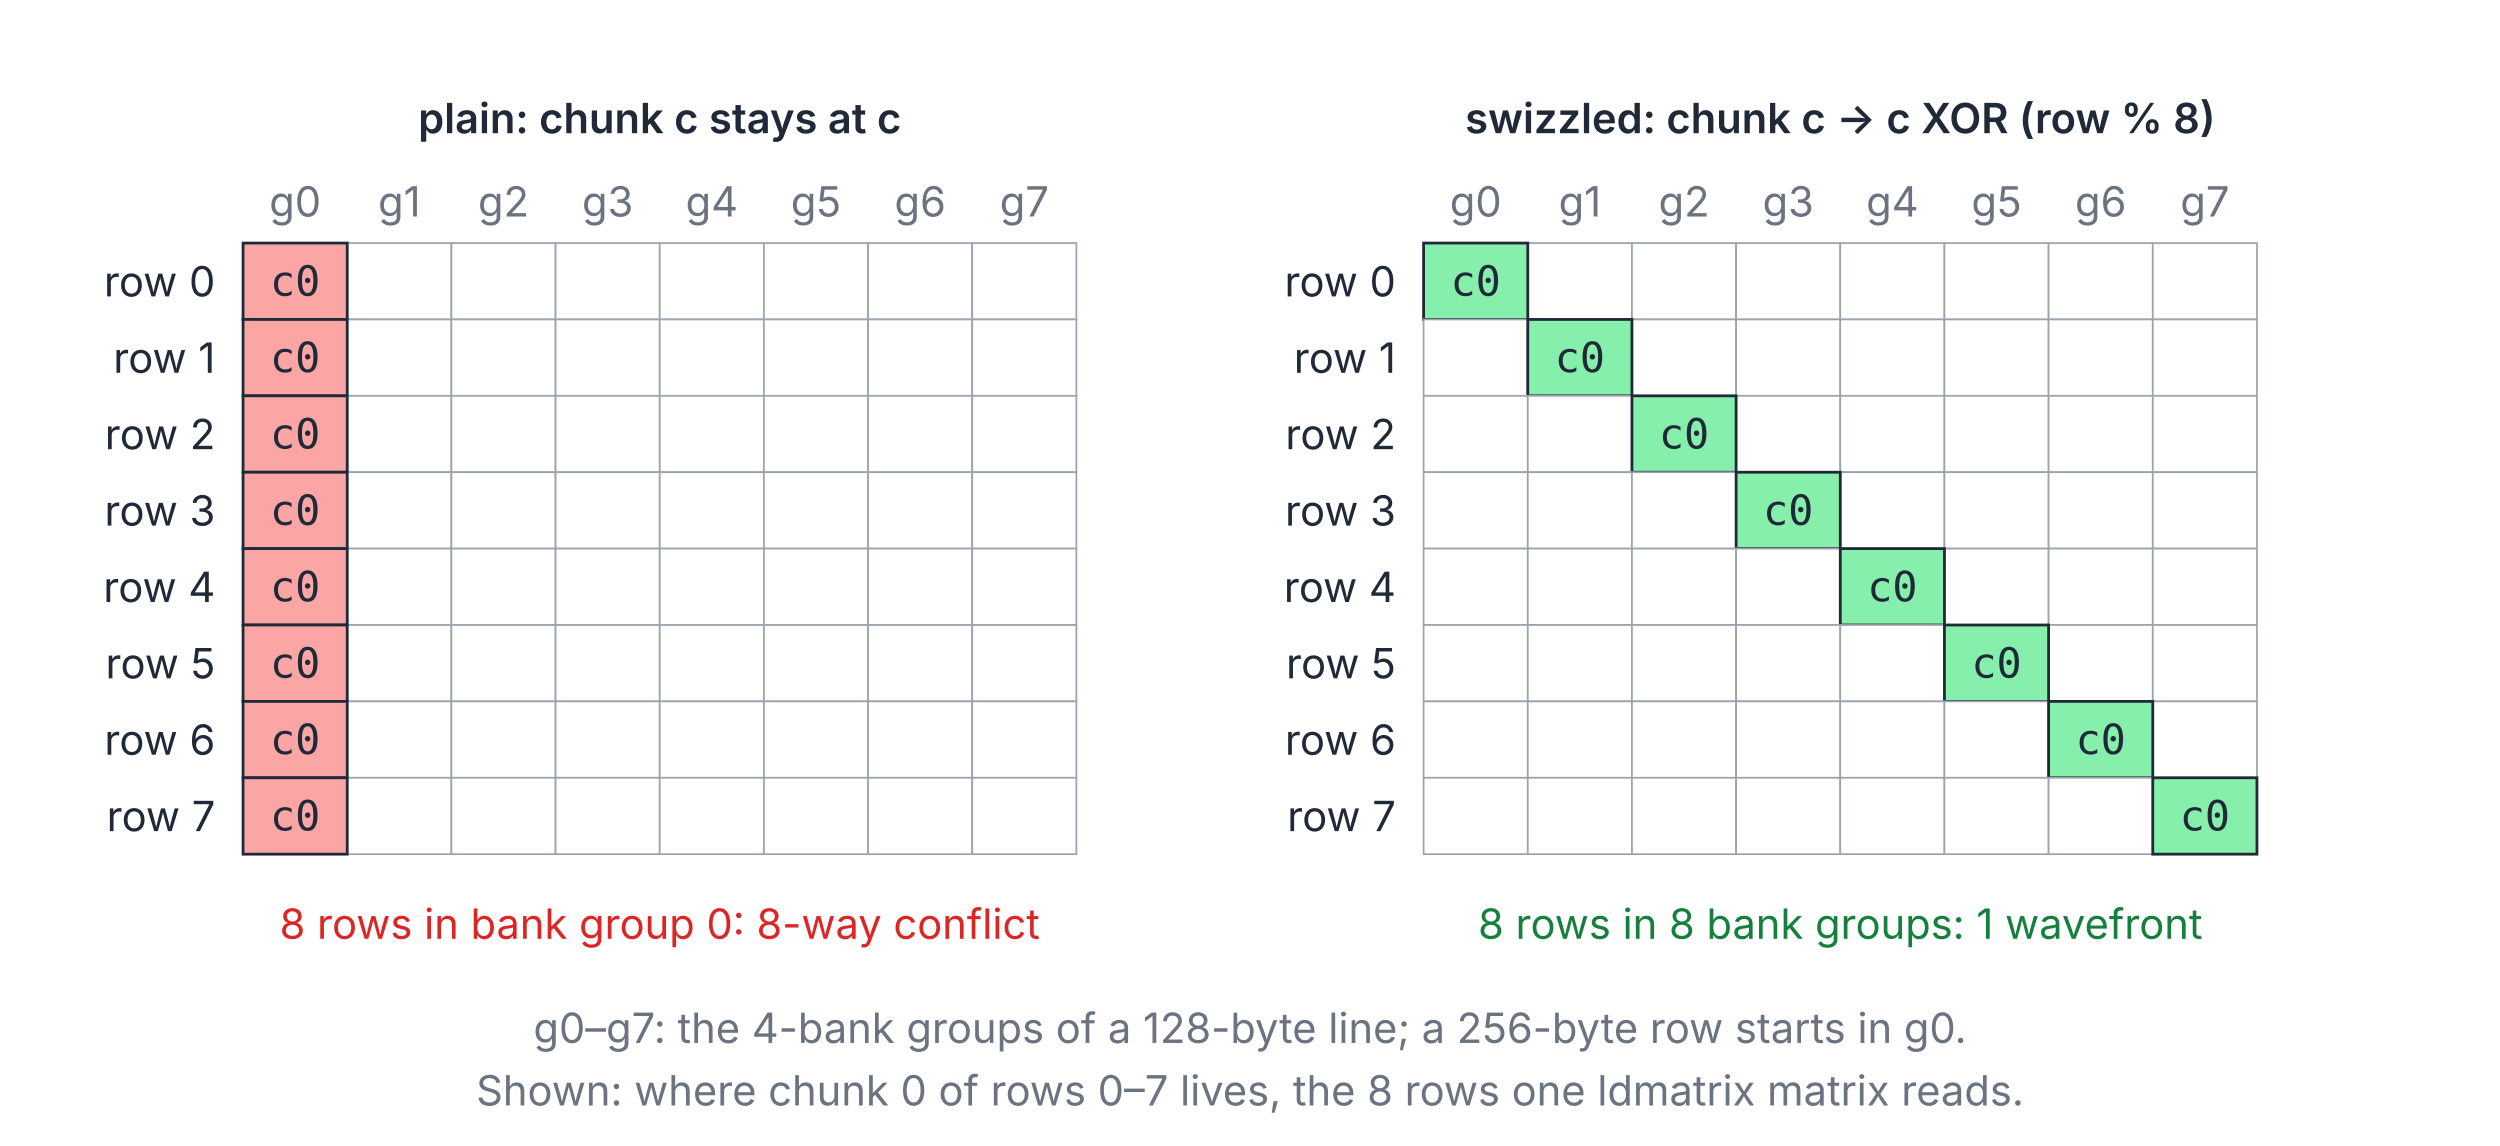
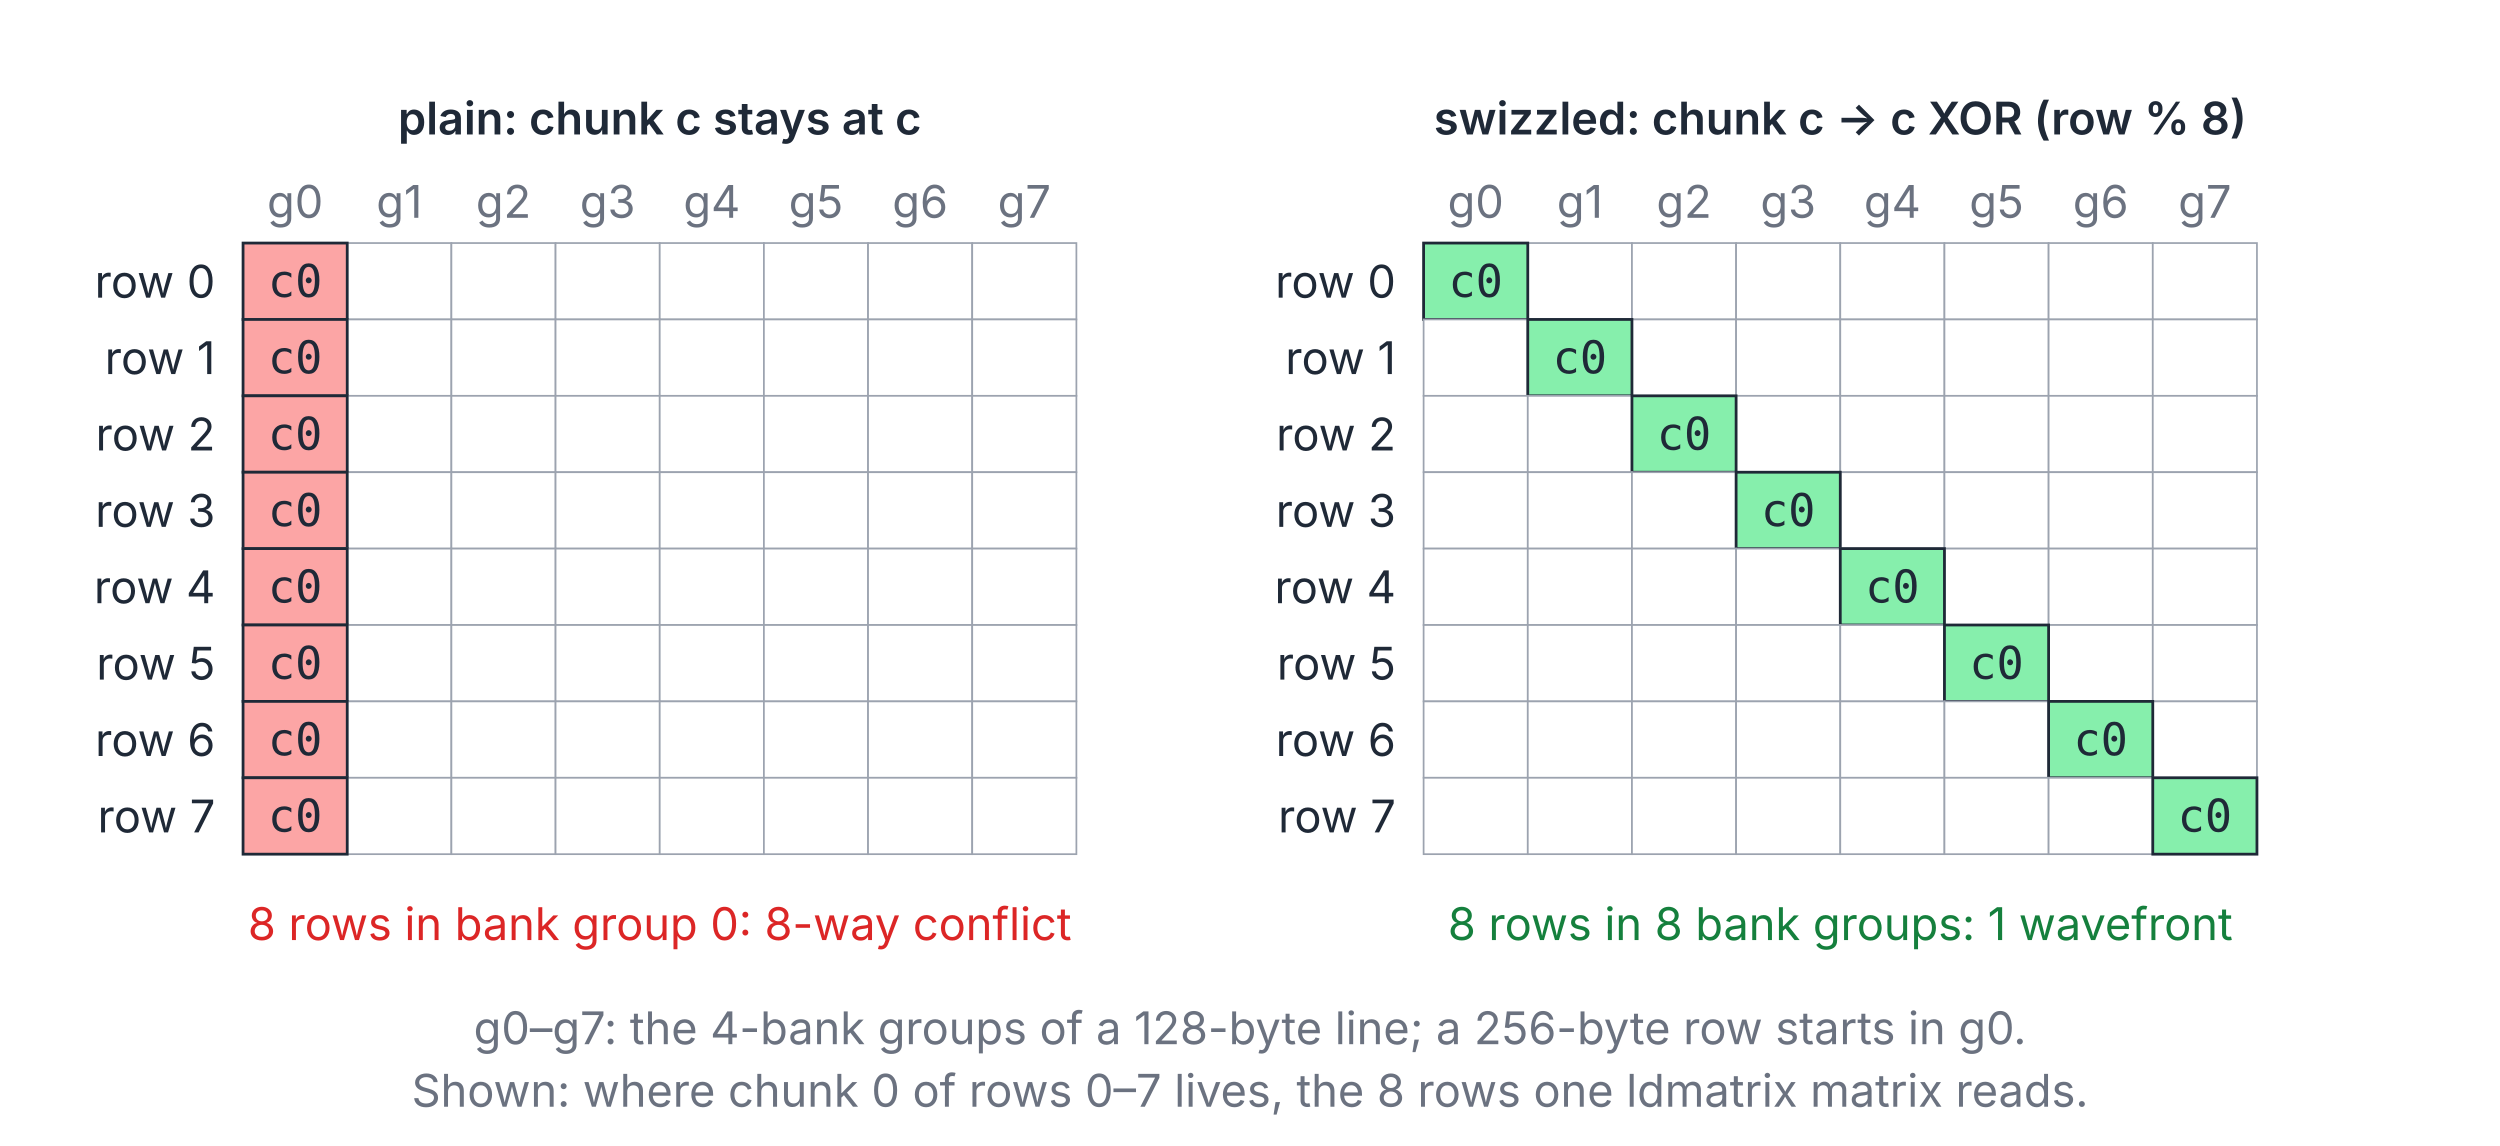
<svg xmlns="http://www.w3.org/2000/svg" viewBox="0 0 720 330" width="720" height="330" class="fig-svg" role="img">
-   <style>.fig-paper{fill:var(--fig-paper,#ffffff)}.fig-panel{fill:var(--fig-panel,#f8fafc)}.fig-none{fill:none}.s-ink{stroke:var(--fig-ink,#1f2937)}.t-ink{fill:var(--fig-ink,#1f2937)}.f-ink{fill:var(--fig-ink-soft,#f3f4f6)}.f-ink2{fill:var(--fig-ink-mid,#e5e7eb)}.k-ink{fill:var(--fig-ink,#1f2937)}.s-muted{stroke:var(--fig-muted,#6b7280)}.t-muted{fill:var(--fig-muted,#6b7280)}.f-muted{fill:var(--fig-muted-soft,#f9fafb)}.f-muted2{fill:var(--fig-muted-mid,#e5e7eb)}.k-muted{fill:var(--fig-muted,#6b7280)}.s-line{stroke:var(--fig-line,#9ca3af)}.t-line{fill:var(--fig-line,#9ca3af)}.f-line{fill:var(--fig-line-soft,#f3f4f6)}.f-line2{fill:var(--fig-line-mid,#d1d5db)}.k-line{fill:var(--fig-line,#9ca3af)}.s-a{stroke:var(--fig-a,#2563eb)}.t-a{fill:var(--fig-a,#2563eb)}.f-a{fill:var(--fig-a-soft,#dbeafe)}.f-a2{fill:var(--fig-a-mid,#93c5fd)}.k-a{fill:var(--fig-a,#2563eb)}.s-b{stroke:var(--fig-b,#c2410c)}.t-b{fill:var(--fig-b,#c2410c)}.f-b{fill:var(--fig-b-soft,#ffedd5)}.f-b2{fill:var(--fig-b-mid,#fdba74)}.k-b{fill:var(--fig-b,#c2410c)}.s-c{stroke:var(--fig-c,#15803d)}.t-c{fill:var(--fig-c,#15803d)}.f-c{fill:var(--fig-c-soft,#dcfce7)}.f-c2{fill:var(--fig-c-mid,#86efac)}.k-c{fill:var(--fig-c,#15803d)}.s-d{stroke:var(--fig-d,#7c3aed)}.t-d{fill:var(--fig-d,#7c3aed)}.f-d{fill:var(--fig-d-soft,#ede9fe)}.f-d2{fill:var(--fig-d-mid,#c4b5fd)}.k-d{fill:var(--fig-d,#7c3aed)}.s-hl{stroke:var(--fig-hl,#dc2626)}.t-hl{fill:var(--fig-hl,#dc2626)}.f-hl{fill:var(--fig-hl-soft,#fee2e2)}.f-hl2{fill:var(--fig-hl-mid,#fca5a5)}.k-hl{fill:var(--fig-hl,#dc2626)}.fig-txt{font-family:Inter,system-ui,-apple-system,'Segoe UI',sans-serif;font-size:14px}.fig-mono{font-family:'Ubuntu Mono',ui-monospace,Menlo,monospace;font-size:14px}.fig-small{font-size:12px}.fig-tiny{font-size:9.5px}.fig-big{font-size:16px}.fig-bold{font-weight:600}.fig-it{font-style:italic}</style>
+   <style>.fig-paper{fill:var(--fig-paper,#ffffff)}.fig-panel{fill:var(--fig-panel,#f8fafc)}.fig-none{fill:none}.s-ink{stroke:var(--fig-ink,#1f2937)}.t-ink{fill:var(--fig-ink,#1f2937)}.f-ink{fill:var(--fig-ink-soft,#f3f4f6)}.f-ink2{fill:var(--fig-ink-mid,#e5e7eb)}.k-ink{fill:var(--fig-ink,#1f2937)}.s-muted{stroke:var(--fig-muted,#6b7280)}.t-muted{fill:var(--fig-muted,#6b7280)}.f-muted{fill:var(--fig-muted-soft,#f9fafb)}.f-muted2{fill:var(--fig-muted-mid,#e5e7eb)}.k-muted{fill:var(--fig-muted,#6b7280)}.s-line{stroke:var(--fig-line,#9ca3af)}.t-line{fill:var(--fig-line,#9ca3af)}.f-line{fill:var(--fig-line-soft,#f3f4f6)}.f-line2{fill:var(--fig-line-mid,#d1d5db)}.k-line{fill:var(--fig-line,#9ca3af)}.s-a{stroke:var(--fig-a,#2563eb)}.t-a{fill:var(--fig-a,#2563eb)}.f-a{fill:var(--fig-a-soft,#dbeafe)}.f-a2{fill:var(--fig-a-mid,#93c5fd)}.k-a{fill:var(--fig-a,#2563eb)}.s-b{stroke:var(--fig-b,#c2410c)}.t-b{fill:var(--fig-b,#c2410c)}.f-b{fill:var(--fig-b-soft,#ffedd5)}.f-b2{fill:var(--fig-b-mid,#fdba74)}.k-b{fill:var(--fig-b,#c2410c)}.s-c{stroke:var(--fig-c,#15803d)}.t-c{fill:var(--fig-c,#15803d)}.f-c{fill:var(--fig-c-soft,#dcfce7)}.f-c2{fill:var(--fig-c-mid,#86efac)}.k-c{fill:var(--fig-c,#15803d)}.s-d{stroke:var(--fig-d,#7c3aed)}.t-d{fill:var(--fig-d,#7c3aed)}.f-d{fill:var(--fig-d-soft,#ede9fe)}.f-d2{fill:var(--fig-d-mid,#c4b5fd)}.k-d{fill:var(--fig-d,#7c3aed)}.s-hl{stroke:var(--fig-hl,#dc2626)}.t-hl{fill:var(--fig-hl,#dc2626)}.f-hl{fill:var(--fig-hl-soft,#fee2e2)}.f-hl2{fill:var(--fig-hl-mid,#fca5a5)}.k-hl{fill:var(--fig-hl,#dc2626)}.fig-txt{font-family:Inter,system-ui,-apple-system,'Segoe UI',sans-serif;font-size:15px}.fig-mono{font-family:'Ubuntu Mono',ui-monospace,Menlo,monospace;font-size:15px}.fig-small{font-size:13px}.fig-tiny{font-size:11px}.fig-big{font-size:17px}.fig-plate{fill:var(--fig-paper,#ffffff);fill-opacity:.92}.fig-bold{font-weight:600}.fig-it{font-style:italic}</style>
  <defs>
    <marker id="gemm-smem-swizzle-ah-ink" viewBox="0 0 10 10" refX="9" refY="5" markerWidth="7" markerHeight="7" orient="auto-start-reverse">
      <path d="M0,0 L10,5 L0,10 z" class="k-ink" />
    </marker>
    <marker id="gemm-smem-swizzle-ah-muted" viewBox="0 0 10 10" refX="9" refY="5" markerWidth="7" markerHeight="7" orient="auto-start-reverse">
      <path d="M0,0 L10,5 L0,10 z" class="k-muted" />
    </marker>
    <marker id="gemm-smem-swizzle-ah-a" viewBox="0 0 10 10" refX="9" refY="5" markerWidth="7" markerHeight="7" orient="auto-start-reverse">
      <path d="M0,0 L10,5 L0,10 z" class="k-a" />
    </marker>
    <marker id="gemm-smem-swizzle-ah-b" viewBox="0 0 10 10" refX="9" refY="5" markerWidth="7" markerHeight="7" orient="auto-start-reverse">
      <path d="M0,0 L10,5 L0,10 z" class="k-b" />
    </marker>
    <marker id="gemm-smem-swizzle-ah-c" viewBox="0 0 10 10" refX="9" refY="5" markerWidth="7" markerHeight="7" orient="auto-start-reverse">
      <path d="M0,0 L10,5 L0,10 z" class="k-c" />
    </marker>
    <marker id="gemm-smem-swizzle-ah-d" viewBox="0 0 10 10" refX="9" refY="5" markerWidth="7" markerHeight="7" orient="auto-start-reverse">
      <path d="M0,0 L10,5 L0,10 z" class="k-d" />
    </marker>
    <marker id="gemm-smem-swizzle-ah-hl" viewBox="0 0 10 10" refX="9" refY="5" markerWidth="7" markerHeight="7" orient="auto-start-reverse">
      <path d="M0,0 L10,5 L0,10 z" class="k-hl" />
    </marker>
  </defs>
  <rect x="0" y="0" width="720" height="330" class="fig-paper" />
  <text x="190" y="34" text-anchor="middle" dominant-baseline="central" class="fig-txt t-ink fig-small fig-bold">plain: chunk c stays at c</text>
  <text x="85" y="58" text-anchor="middle" dominant-baseline="central" class="fig-txt t-muted fig-small">g0</text>
  <text x="115" y="58" text-anchor="middle" dominant-baseline="central" class="fig-txt t-muted fig-small">g1</text>
  <text x="145" y="58" text-anchor="middle" dominant-baseline="central" class="fig-txt t-muted fig-small">g2</text>
  <text x="175" y="58" text-anchor="middle" dominant-baseline="central" class="fig-txt t-muted fig-small">g3</text>
  <text x="205" y="58" text-anchor="middle" dominant-baseline="central" class="fig-txt t-muted fig-small">g4</text>
  <text x="235" y="58" text-anchor="middle" dominant-baseline="central" class="fig-txt t-muted fig-small">g5</text>
  <text x="265" y="58" text-anchor="middle" dominant-baseline="central" class="fig-txt t-muted fig-small">g6</text>
  <text x="295" y="58" text-anchor="middle" dominant-baseline="central" class="fig-txt t-muted fig-small">g7</text>
  <text x="62" y="81" text-anchor="end" dominant-baseline="central" class="fig-txt t-ink fig-small">row 0</text>
  <rect x="70" y="70" width="30" height="22" rx="0" class="fig-paper s-line" stroke-width="0.5" />
  <rect x="100" y="70" width="30" height="22" rx="0" class="fig-paper s-line" stroke-width="0.5" />
  <rect x="130" y="70" width="30" height="22" rx="0" class="fig-paper s-line" stroke-width="0.5" />
  <rect x="160" y="70" width="30" height="22" rx="0" class="fig-paper s-line" stroke-width="0.5" />
  <rect x="190" y="70" width="30" height="22" rx="0" class="fig-paper s-line" stroke-width="0.5" />
  <rect x="220" y="70" width="30" height="22" rx="0" class="fig-paper s-line" stroke-width="0.5" />
  <rect x="250" y="70" width="30" height="22" rx="0" class="fig-paper s-line" stroke-width="0.5" />
  <rect x="280" y="70" width="30" height="22" rx="0" class="fig-paper s-line" stroke-width="0.5" />
  <rect x="70" y="70" width="30" height="22" rx="0" class="f-hl2 s-ink" stroke-width="0.8" />
  <text x="85" y="81" text-anchor="middle" dominant-baseline="central" class="fig-mono t-ink fig-small">c0</text>
  <text x="62" y="103" text-anchor="end" dominant-baseline="central" class="fig-txt t-ink fig-small">row 1</text>
  <rect x="70" y="92" width="30" height="22" rx="0" class="fig-paper s-line" stroke-width="0.5" />
  <rect x="100" y="92" width="30" height="22" rx="0" class="fig-paper s-line" stroke-width="0.5" />
  <rect x="130" y="92" width="30" height="22" rx="0" class="fig-paper s-line" stroke-width="0.5" />
  <rect x="160" y="92" width="30" height="22" rx="0" class="fig-paper s-line" stroke-width="0.5" />
  <rect x="190" y="92" width="30" height="22" rx="0" class="fig-paper s-line" stroke-width="0.5" />
  <rect x="220" y="92" width="30" height="22" rx="0" class="fig-paper s-line" stroke-width="0.5" />
  <rect x="250" y="92" width="30" height="22" rx="0" class="fig-paper s-line" stroke-width="0.5" />
  <rect x="280" y="92" width="30" height="22" rx="0" class="fig-paper s-line" stroke-width="0.5" />
  <rect x="70" y="92" width="30" height="22" rx="0" class="f-hl2 s-ink" stroke-width="0.8" />
  <text x="85" y="103" text-anchor="middle" dominant-baseline="central" class="fig-mono t-ink fig-small">c0</text>
  <text x="62" y="125" text-anchor="end" dominant-baseline="central" class="fig-txt t-ink fig-small">row 2</text>
  <rect x="70" y="114" width="30" height="22" rx="0" class="fig-paper s-line" stroke-width="0.5" />
  <rect x="100" y="114" width="30" height="22" rx="0" class="fig-paper s-line" stroke-width="0.5" />
  <rect x="130" y="114" width="30" height="22" rx="0" class="fig-paper s-line" stroke-width="0.5" />
  <rect x="160" y="114" width="30" height="22" rx="0" class="fig-paper s-line" stroke-width="0.5" />
  <rect x="190" y="114" width="30" height="22" rx="0" class="fig-paper s-line" stroke-width="0.5" />
  <rect x="220" y="114" width="30" height="22" rx="0" class="fig-paper s-line" stroke-width="0.5" />
  <rect x="250" y="114" width="30" height="22" rx="0" class="fig-paper s-line" stroke-width="0.5" />
  <rect x="280" y="114" width="30" height="22" rx="0" class="fig-paper s-line" stroke-width="0.5" />
  <rect x="70" y="114" width="30" height="22" rx="0" class="f-hl2 s-ink" stroke-width="0.8" />
  <text x="85" y="125" text-anchor="middle" dominant-baseline="central" class="fig-mono t-ink fig-small">c0</text>
  <text x="62" y="147" text-anchor="end" dominant-baseline="central" class="fig-txt t-ink fig-small">row 3</text>
  <rect x="70" y="136" width="30" height="22" rx="0" class="fig-paper s-line" stroke-width="0.5" />
  <rect x="100" y="136" width="30" height="22" rx="0" class="fig-paper s-line" stroke-width="0.5" />
  <rect x="130" y="136" width="30" height="22" rx="0" class="fig-paper s-line" stroke-width="0.5" />
  <rect x="160" y="136" width="30" height="22" rx="0" class="fig-paper s-line" stroke-width="0.5" />
  <rect x="190" y="136" width="30" height="22" rx="0" class="fig-paper s-line" stroke-width="0.5" />
  <rect x="220" y="136" width="30" height="22" rx="0" class="fig-paper s-line" stroke-width="0.5" />
  <rect x="250" y="136" width="30" height="22" rx="0" class="fig-paper s-line" stroke-width="0.5" />
  <rect x="280" y="136" width="30" height="22" rx="0" class="fig-paper s-line" stroke-width="0.5" />
  <rect x="70" y="136" width="30" height="22" rx="0" class="f-hl2 s-ink" stroke-width="0.8" />
  <text x="85" y="147" text-anchor="middle" dominant-baseline="central" class="fig-mono t-ink fig-small">c0</text>
  <text x="62" y="169" text-anchor="end" dominant-baseline="central" class="fig-txt t-ink fig-small">row 4</text>
  <rect x="70" y="158" width="30" height="22" rx="0" class="fig-paper s-line" stroke-width="0.5" />
  <rect x="100" y="158" width="30" height="22" rx="0" class="fig-paper s-line" stroke-width="0.5" />
  <rect x="130" y="158" width="30" height="22" rx="0" class="fig-paper s-line" stroke-width="0.5" />
  <rect x="160" y="158" width="30" height="22" rx="0" class="fig-paper s-line" stroke-width="0.5" />
  <rect x="190" y="158" width="30" height="22" rx="0" class="fig-paper s-line" stroke-width="0.5" />
  <rect x="220" y="158" width="30" height="22" rx="0" class="fig-paper s-line" stroke-width="0.5" />
  <rect x="250" y="158" width="30" height="22" rx="0" class="fig-paper s-line" stroke-width="0.5" />
  <rect x="280" y="158" width="30" height="22" rx="0" class="fig-paper s-line" stroke-width="0.5" />
  <rect x="70" y="158" width="30" height="22" rx="0" class="f-hl2 s-ink" stroke-width="0.8" />
  <text x="85" y="169" text-anchor="middle" dominant-baseline="central" class="fig-mono t-ink fig-small">c0</text>
  <text x="62" y="191" text-anchor="end" dominant-baseline="central" class="fig-txt t-ink fig-small">row 5</text>
  <rect x="70" y="180" width="30" height="22" rx="0" class="fig-paper s-line" stroke-width="0.5" />
  <rect x="100" y="180" width="30" height="22" rx="0" class="fig-paper s-line" stroke-width="0.5" />
  <rect x="130" y="180" width="30" height="22" rx="0" class="fig-paper s-line" stroke-width="0.5" />
  <rect x="160" y="180" width="30" height="22" rx="0" class="fig-paper s-line" stroke-width="0.5" />
  <rect x="190" y="180" width="30" height="22" rx="0" class="fig-paper s-line" stroke-width="0.5" />
  <rect x="220" y="180" width="30" height="22" rx="0" class="fig-paper s-line" stroke-width="0.5" />
  <rect x="250" y="180" width="30" height="22" rx="0" class="fig-paper s-line" stroke-width="0.5" />
  <rect x="280" y="180" width="30" height="22" rx="0" class="fig-paper s-line" stroke-width="0.5" />
  <rect x="70" y="180" width="30" height="22" rx="0" class="f-hl2 s-ink" stroke-width="0.8" />
  <text x="85" y="191" text-anchor="middle" dominant-baseline="central" class="fig-mono t-ink fig-small">c0</text>
  <text x="62" y="213" text-anchor="end" dominant-baseline="central" class="fig-txt t-ink fig-small">row 6</text>
  <rect x="70" y="202" width="30" height="22" rx="0" class="fig-paper s-line" stroke-width="0.5" />
  <rect x="100" y="202" width="30" height="22" rx="0" class="fig-paper s-line" stroke-width="0.5" />
  <rect x="130" y="202" width="30" height="22" rx="0" class="fig-paper s-line" stroke-width="0.5" />
  <rect x="160" y="202" width="30" height="22" rx="0" class="fig-paper s-line" stroke-width="0.5" />
  <rect x="190" y="202" width="30" height="22" rx="0" class="fig-paper s-line" stroke-width="0.5" />
  <rect x="220" y="202" width="30" height="22" rx="0" class="fig-paper s-line" stroke-width="0.5" />
  <rect x="250" y="202" width="30" height="22" rx="0" class="fig-paper s-line" stroke-width="0.5" />
  <rect x="280" y="202" width="30" height="22" rx="0" class="fig-paper s-line" stroke-width="0.5" />
  <rect x="70" y="202" width="30" height="22" rx="0" class="f-hl2 s-ink" stroke-width="0.8" />
  <text x="85" y="213" text-anchor="middle" dominant-baseline="central" class="fig-mono t-ink fig-small">c0</text>
  <text x="62" y="235" text-anchor="end" dominant-baseline="central" class="fig-txt t-ink fig-small">row 7</text>
  <rect x="70" y="224" width="30" height="22" rx="0" class="fig-paper s-line" stroke-width="0.5" />
  <rect x="100" y="224" width="30" height="22" rx="0" class="fig-paper s-line" stroke-width="0.5" />
  <rect x="130" y="224" width="30" height="22" rx="0" class="fig-paper s-line" stroke-width="0.5" />
  <rect x="160" y="224" width="30" height="22" rx="0" class="fig-paper s-line" stroke-width="0.5" />
  <rect x="190" y="224" width="30" height="22" rx="0" class="fig-paper s-line" stroke-width="0.5" />
  <rect x="220" y="224" width="30" height="22" rx="0" class="fig-paper s-line" stroke-width="0.5" />
  <rect x="250" y="224" width="30" height="22" rx="0" class="fig-paper s-line" stroke-width="0.5" />
  <rect x="280" y="224" width="30" height="22" rx="0" class="fig-paper s-line" stroke-width="0.5" />
  <rect x="70" y="224" width="30" height="22" rx="0" class="f-hl2 s-ink" stroke-width="0.8" />
  <text x="85" y="235" text-anchor="middle" dominant-baseline="central" class="fig-mono t-ink fig-small">c0</text>
  <text x="190" y="266" text-anchor="middle" dominant-baseline="central" class="fig-txt t-hl fig-small">8 rows in bank group 0: 8-way conflict</text>
  <text x="530" y="34" text-anchor="middle" dominant-baseline="central" class="fig-txt t-ink fig-small fig-bold">swizzled: chunk c → c XOR (row % 8)</text>
  <text x="425" y="58" text-anchor="middle" dominant-baseline="central" class="fig-txt t-muted fig-small">g0</text>
  <text x="455" y="58" text-anchor="middle" dominant-baseline="central" class="fig-txt t-muted fig-small">g1</text>
  <text x="485" y="58" text-anchor="middle" dominant-baseline="central" class="fig-txt t-muted fig-small">g2</text>
  <text x="515" y="58" text-anchor="middle" dominant-baseline="central" class="fig-txt t-muted fig-small">g3</text>
  <text x="545" y="58" text-anchor="middle" dominant-baseline="central" class="fig-txt t-muted fig-small">g4</text>
  <text x="575" y="58" text-anchor="middle" dominant-baseline="central" class="fig-txt t-muted fig-small">g5</text>
  <text x="605" y="58" text-anchor="middle" dominant-baseline="central" class="fig-txt t-muted fig-small">g6</text>
  <text x="635" y="58" text-anchor="middle" dominant-baseline="central" class="fig-txt t-muted fig-small">g7</text>
  <text x="402" y="81" text-anchor="end" dominant-baseline="central" class="fig-txt t-ink fig-small">row 0</text>
  <rect x="410" y="70" width="30" height="22" rx="0" class="fig-paper s-line" stroke-width="0.5" />
  <rect x="440" y="70" width="30" height="22" rx="0" class="fig-paper s-line" stroke-width="0.5" />
  <rect x="470" y="70" width="30" height="22" rx="0" class="fig-paper s-line" stroke-width="0.5" />
  <rect x="500" y="70" width="30" height="22" rx="0" class="fig-paper s-line" stroke-width="0.5" />
  <rect x="530" y="70" width="30" height="22" rx="0" class="fig-paper s-line" stroke-width="0.5" />
  <rect x="560" y="70" width="30" height="22" rx="0" class="fig-paper s-line" stroke-width="0.5" />
  <rect x="590" y="70" width="30" height="22" rx="0" class="fig-paper s-line" stroke-width="0.5" />
  <rect x="620" y="70" width="30" height="22" rx="0" class="fig-paper s-line" stroke-width="0.5" />
  <rect x="410" y="70" width="30" height="22" rx="0" class="f-c2 s-ink" stroke-width="0.8" />
  <text x="425" y="81" text-anchor="middle" dominant-baseline="central" class="fig-mono t-ink fig-small">c0</text>
  <text x="402" y="103" text-anchor="end" dominant-baseline="central" class="fig-txt t-ink fig-small">row 1</text>
  <rect x="410" y="92" width="30" height="22" rx="0" class="fig-paper s-line" stroke-width="0.5" />
  <rect x="440" y="92" width="30" height="22" rx="0" class="fig-paper s-line" stroke-width="0.5" />
  <rect x="470" y="92" width="30" height="22" rx="0" class="fig-paper s-line" stroke-width="0.5" />
  <rect x="500" y="92" width="30" height="22" rx="0" class="fig-paper s-line" stroke-width="0.5" />
  <rect x="530" y="92" width="30" height="22" rx="0" class="fig-paper s-line" stroke-width="0.5" />
  <rect x="560" y="92" width="30" height="22" rx="0" class="fig-paper s-line" stroke-width="0.5" />
  <rect x="590" y="92" width="30" height="22" rx="0" class="fig-paper s-line" stroke-width="0.5" />
  <rect x="620" y="92" width="30" height="22" rx="0" class="fig-paper s-line" stroke-width="0.5" />
  <rect x="440" y="92" width="30" height="22" rx="0" class="f-c2 s-ink" stroke-width="0.8" />
  <text x="455" y="103" text-anchor="middle" dominant-baseline="central" class="fig-mono t-ink fig-small">c0</text>
  <text x="402" y="125" text-anchor="end" dominant-baseline="central" class="fig-txt t-ink fig-small">row 2</text>
  <rect x="410" y="114" width="30" height="22" rx="0" class="fig-paper s-line" stroke-width="0.5" />
  <rect x="440" y="114" width="30" height="22" rx="0" class="fig-paper s-line" stroke-width="0.5" />
  <rect x="470" y="114" width="30" height="22" rx="0" class="fig-paper s-line" stroke-width="0.5" />
  <rect x="500" y="114" width="30" height="22" rx="0" class="fig-paper s-line" stroke-width="0.5" />
  <rect x="530" y="114" width="30" height="22" rx="0" class="fig-paper s-line" stroke-width="0.5" />
  <rect x="560" y="114" width="30" height="22" rx="0" class="fig-paper s-line" stroke-width="0.5" />
  <rect x="590" y="114" width="30" height="22" rx="0" class="fig-paper s-line" stroke-width="0.5" />
  <rect x="620" y="114" width="30" height="22" rx="0" class="fig-paper s-line" stroke-width="0.5" />
  <rect x="470" y="114" width="30" height="22" rx="0" class="f-c2 s-ink" stroke-width="0.8" />
  <text x="485" y="125" text-anchor="middle" dominant-baseline="central" class="fig-mono t-ink fig-small">c0</text>
  <text x="402" y="147" text-anchor="end" dominant-baseline="central" class="fig-txt t-ink fig-small">row 3</text>
  <rect x="410" y="136" width="30" height="22" rx="0" class="fig-paper s-line" stroke-width="0.5" />
  <rect x="440" y="136" width="30" height="22" rx="0" class="fig-paper s-line" stroke-width="0.5" />
  <rect x="470" y="136" width="30" height="22" rx="0" class="fig-paper s-line" stroke-width="0.5" />
  <rect x="500" y="136" width="30" height="22" rx="0" class="fig-paper s-line" stroke-width="0.5" />
  <rect x="530" y="136" width="30" height="22" rx="0" class="fig-paper s-line" stroke-width="0.5" />
  <rect x="560" y="136" width="30" height="22" rx="0" class="fig-paper s-line" stroke-width="0.5" />
  <rect x="590" y="136" width="30" height="22" rx="0" class="fig-paper s-line" stroke-width="0.5" />
  <rect x="620" y="136" width="30" height="22" rx="0" class="fig-paper s-line" stroke-width="0.5" />
  <rect x="500" y="136" width="30" height="22" rx="0" class="f-c2 s-ink" stroke-width="0.8" />
  <text x="515" y="147" text-anchor="middle" dominant-baseline="central" class="fig-mono t-ink fig-small">c0</text>
  <text x="402" y="169" text-anchor="end" dominant-baseline="central" class="fig-txt t-ink fig-small">row 4</text>
  <rect x="410" y="158" width="30" height="22" rx="0" class="fig-paper s-line" stroke-width="0.5" />
  <rect x="440" y="158" width="30" height="22" rx="0" class="fig-paper s-line" stroke-width="0.5" />
  <rect x="470" y="158" width="30" height="22" rx="0" class="fig-paper s-line" stroke-width="0.5" />
  <rect x="500" y="158" width="30" height="22" rx="0" class="fig-paper s-line" stroke-width="0.5" />
  <rect x="530" y="158" width="30" height="22" rx="0" class="fig-paper s-line" stroke-width="0.5" />
  <rect x="560" y="158" width="30" height="22" rx="0" class="fig-paper s-line" stroke-width="0.5" />
  <rect x="590" y="158" width="30" height="22" rx="0" class="fig-paper s-line" stroke-width="0.5" />
  <rect x="620" y="158" width="30" height="22" rx="0" class="fig-paper s-line" stroke-width="0.5" />
  <rect x="530" y="158" width="30" height="22" rx="0" class="f-c2 s-ink" stroke-width="0.8" />
  <text x="545" y="169" text-anchor="middle" dominant-baseline="central" class="fig-mono t-ink fig-small">c0</text>
  <text x="402" y="191" text-anchor="end" dominant-baseline="central" class="fig-txt t-ink fig-small">row 5</text>
  <rect x="410" y="180" width="30" height="22" rx="0" class="fig-paper s-line" stroke-width="0.5" />
  <rect x="440" y="180" width="30" height="22" rx="0" class="fig-paper s-line" stroke-width="0.5" />
  <rect x="470" y="180" width="30" height="22" rx="0" class="fig-paper s-line" stroke-width="0.5" />
  <rect x="500" y="180" width="30" height="22" rx="0" class="fig-paper s-line" stroke-width="0.5" />
  <rect x="530" y="180" width="30" height="22" rx="0" class="fig-paper s-line" stroke-width="0.5" />
  <rect x="560" y="180" width="30" height="22" rx="0" class="fig-paper s-line" stroke-width="0.5" />
  <rect x="590" y="180" width="30" height="22" rx="0" class="fig-paper s-line" stroke-width="0.5" />
  <rect x="620" y="180" width="30" height="22" rx="0" class="fig-paper s-line" stroke-width="0.5" />
  <rect x="560" y="180" width="30" height="22" rx="0" class="f-c2 s-ink" stroke-width="0.8" />
  <text x="575" y="191" text-anchor="middle" dominant-baseline="central" class="fig-mono t-ink fig-small">c0</text>
  <text x="402" y="213" text-anchor="end" dominant-baseline="central" class="fig-txt t-ink fig-small">row 6</text>
  <rect x="410" y="202" width="30" height="22" rx="0" class="fig-paper s-line" stroke-width="0.5" />
  <rect x="440" y="202" width="30" height="22" rx="0" class="fig-paper s-line" stroke-width="0.5" />
  <rect x="470" y="202" width="30" height="22" rx="0" class="fig-paper s-line" stroke-width="0.5" />
  <rect x="500" y="202" width="30" height="22" rx="0" class="fig-paper s-line" stroke-width="0.5" />
  <rect x="530" y="202" width="30" height="22" rx="0" class="fig-paper s-line" stroke-width="0.5" />
  <rect x="560" y="202" width="30" height="22" rx="0" class="fig-paper s-line" stroke-width="0.5" />
  <rect x="590" y="202" width="30" height="22" rx="0" class="fig-paper s-line" stroke-width="0.5" />
  <rect x="620" y="202" width="30" height="22" rx="0" class="fig-paper s-line" stroke-width="0.5" />
  <rect x="590" y="202" width="30" height="22" rx="0" class="f-c2 s-ink" stroke-width="0.8" />
  <text x="605" y="213" text-anchor="middle" dominant-baseline="central" class="fig-mono t-ink fig-small">c0</text>
  <text x="402" y="235" text-anchor="end" dominant-baseline="central" class="fig-txt t-ink fig-small">row 7</text>
  <rect x="410" y="224" width="30" height="22" rx="0" class="fig-paper s-line" stroke-width="0.5" />
  <rect x="440" y="224" width="30" height="22" rx="0" class="fig-paper s-line" stroke-width="0.5" />
  <rect x="470" y="224" width="30" height="22" rx="0" class="fig-paper s-line" stroke-width="0.5" />
  <rect x="500" y="224" width="30" height="22" rx="0" class="fig-paper s-line" stroke-width="0.5" />
  <rect x="530" y="224" width="30" height="22" rx="0" class="fig-paper s-line" stroke-width="0.5" />
  <rect x="560" y="224" width="30" height="22" rx="0" class="fig-paper s-line" stroke-width="0.5" />
  <rect x="590" y="224" width="30" height="22" rx="0" class="fig-paper s-line" stroke-width="0.5" />
  <rect x="620" y="224" width="30" height="22" rx="0" class="fig-paper s-line" stroke-width="0.5" />
  <rect x="620" y="224" width="30" height="22" rx="0" class="f-c2 s-ink" stroke-width="0.8" />
  <text x="635" y="235" text-anchor="middle" dominant-baseline="central" class="fig-mono t-ink fig-small">c0</text>
  <text x="530" y="266" text-anchor="middle" dominant-baseline="central" class="fig-txt t-c fig-small">8 rows in 8 bank groups: 1 wavefront</text>
  <text x="360" y="296" text-anchor="middle" dominant-baseline="central" class="fig-txt t-muted fig-small">g0–g7: the 4-bank groups of a 128-byte line; a 256-byte row starts in g0.</text>
  <text x="360" y="314" text-anchor="middle" dominant-baseline="central" class="fig-txt t-muted fig-small">Shown: where chunk 0 of rows 0–7 lives, the 8 rows one ldmatrix matrix reads.</text>
</svg>
